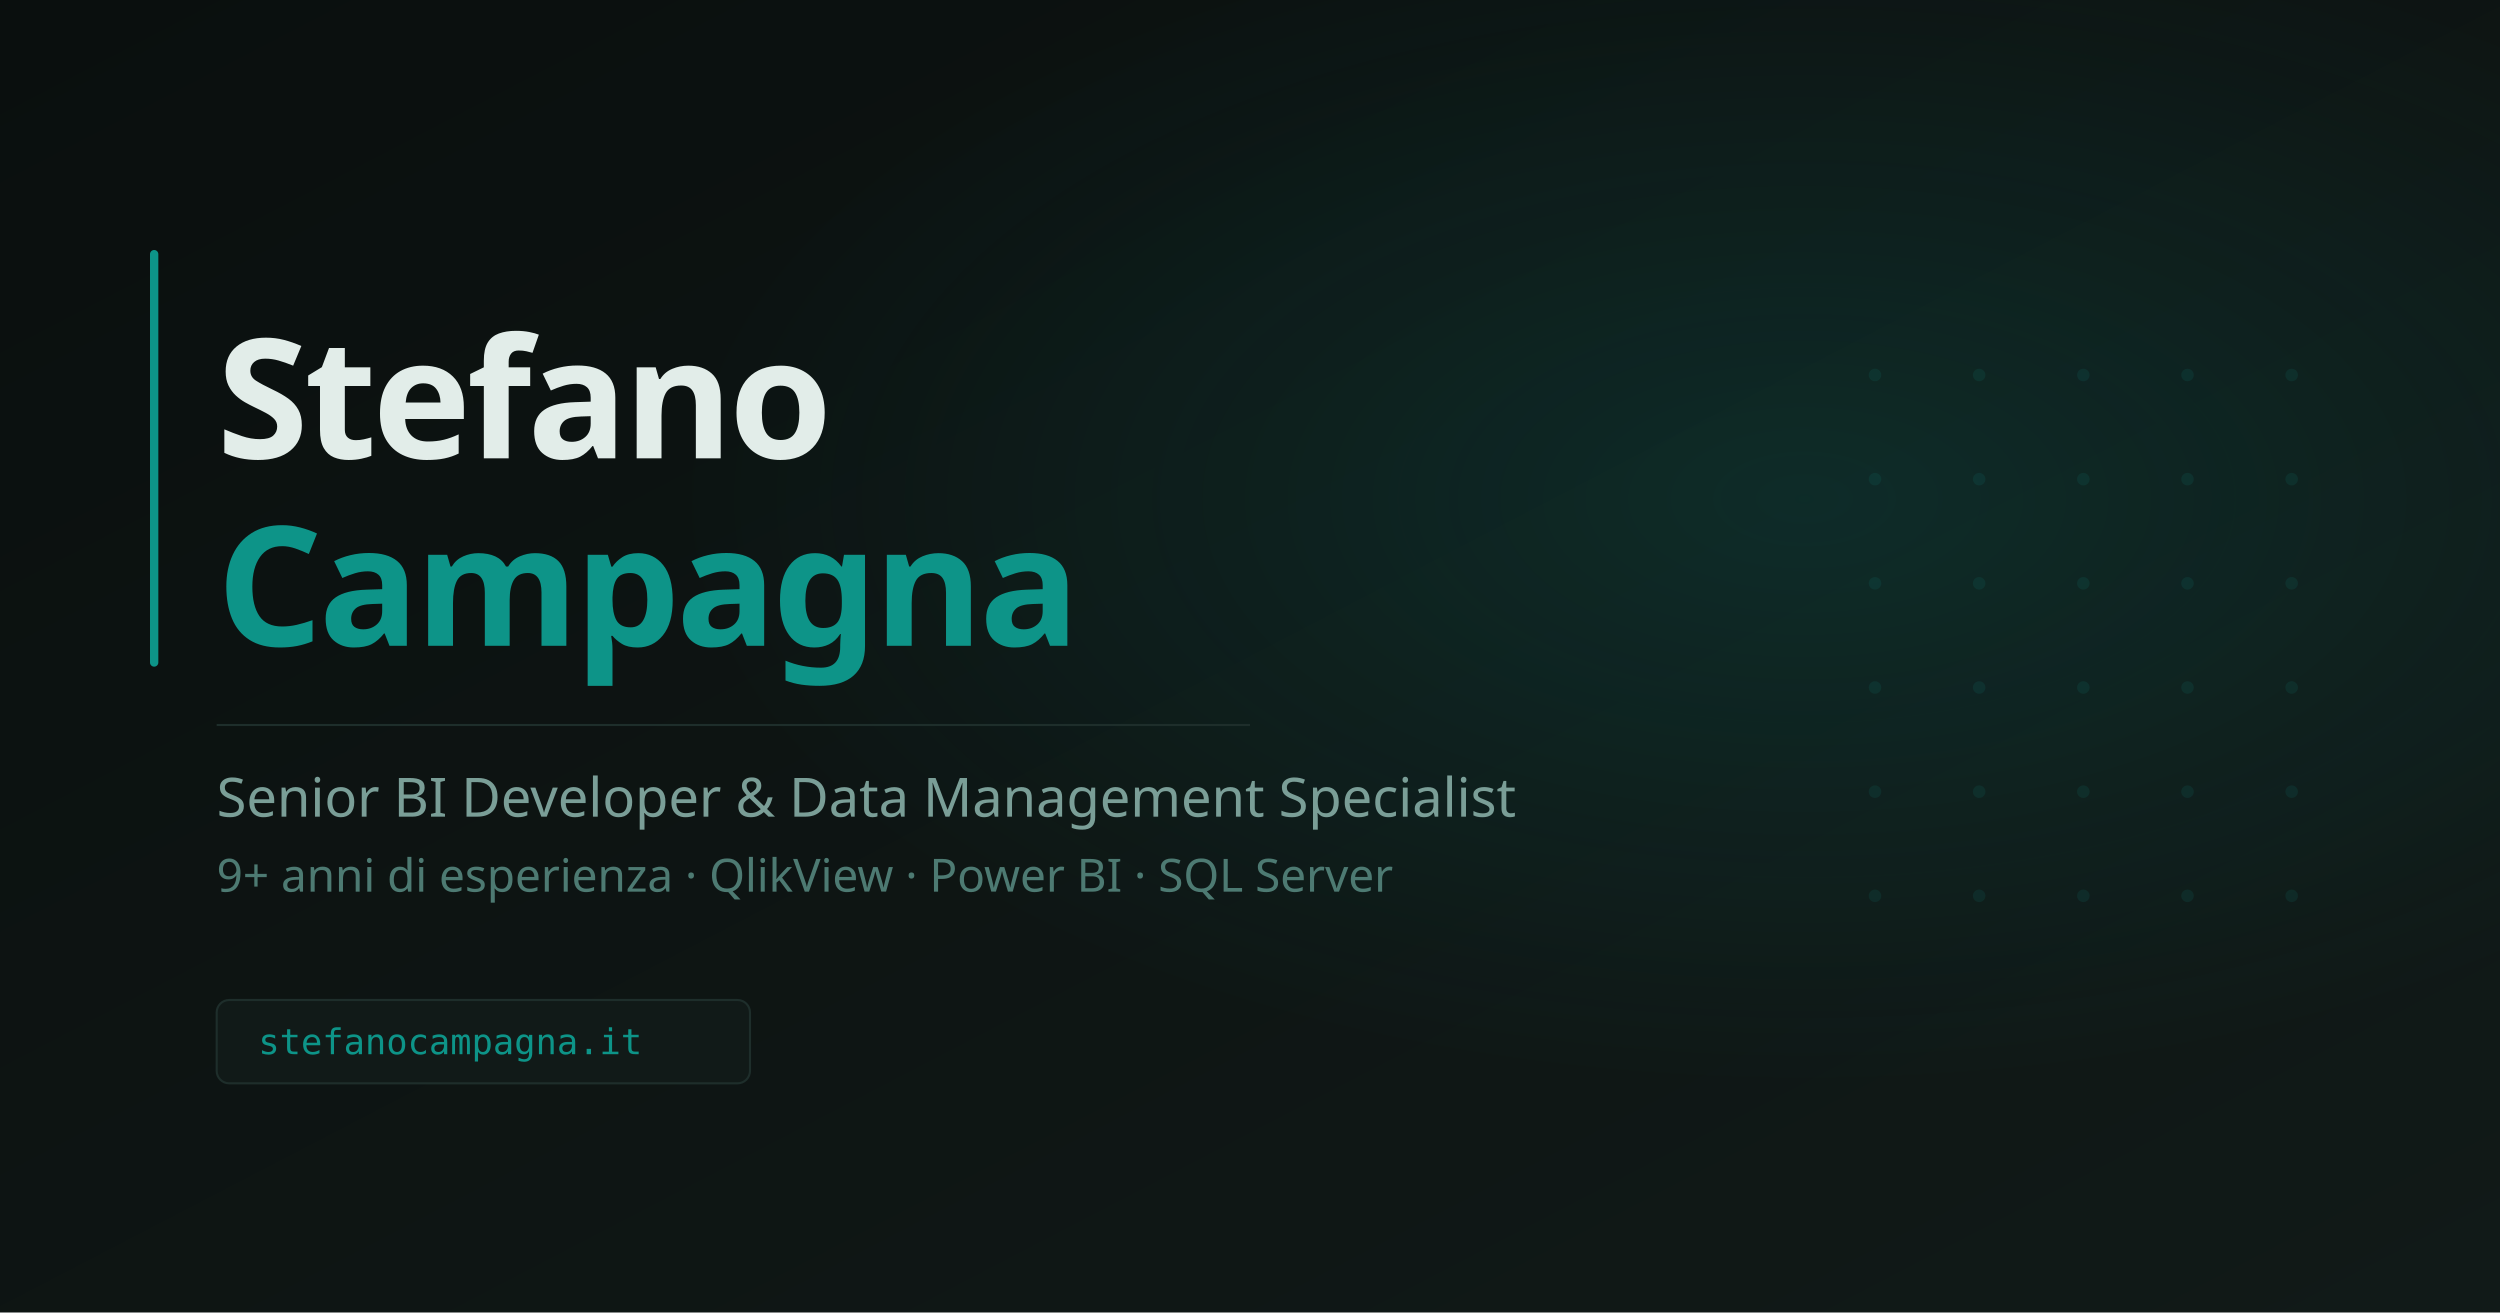
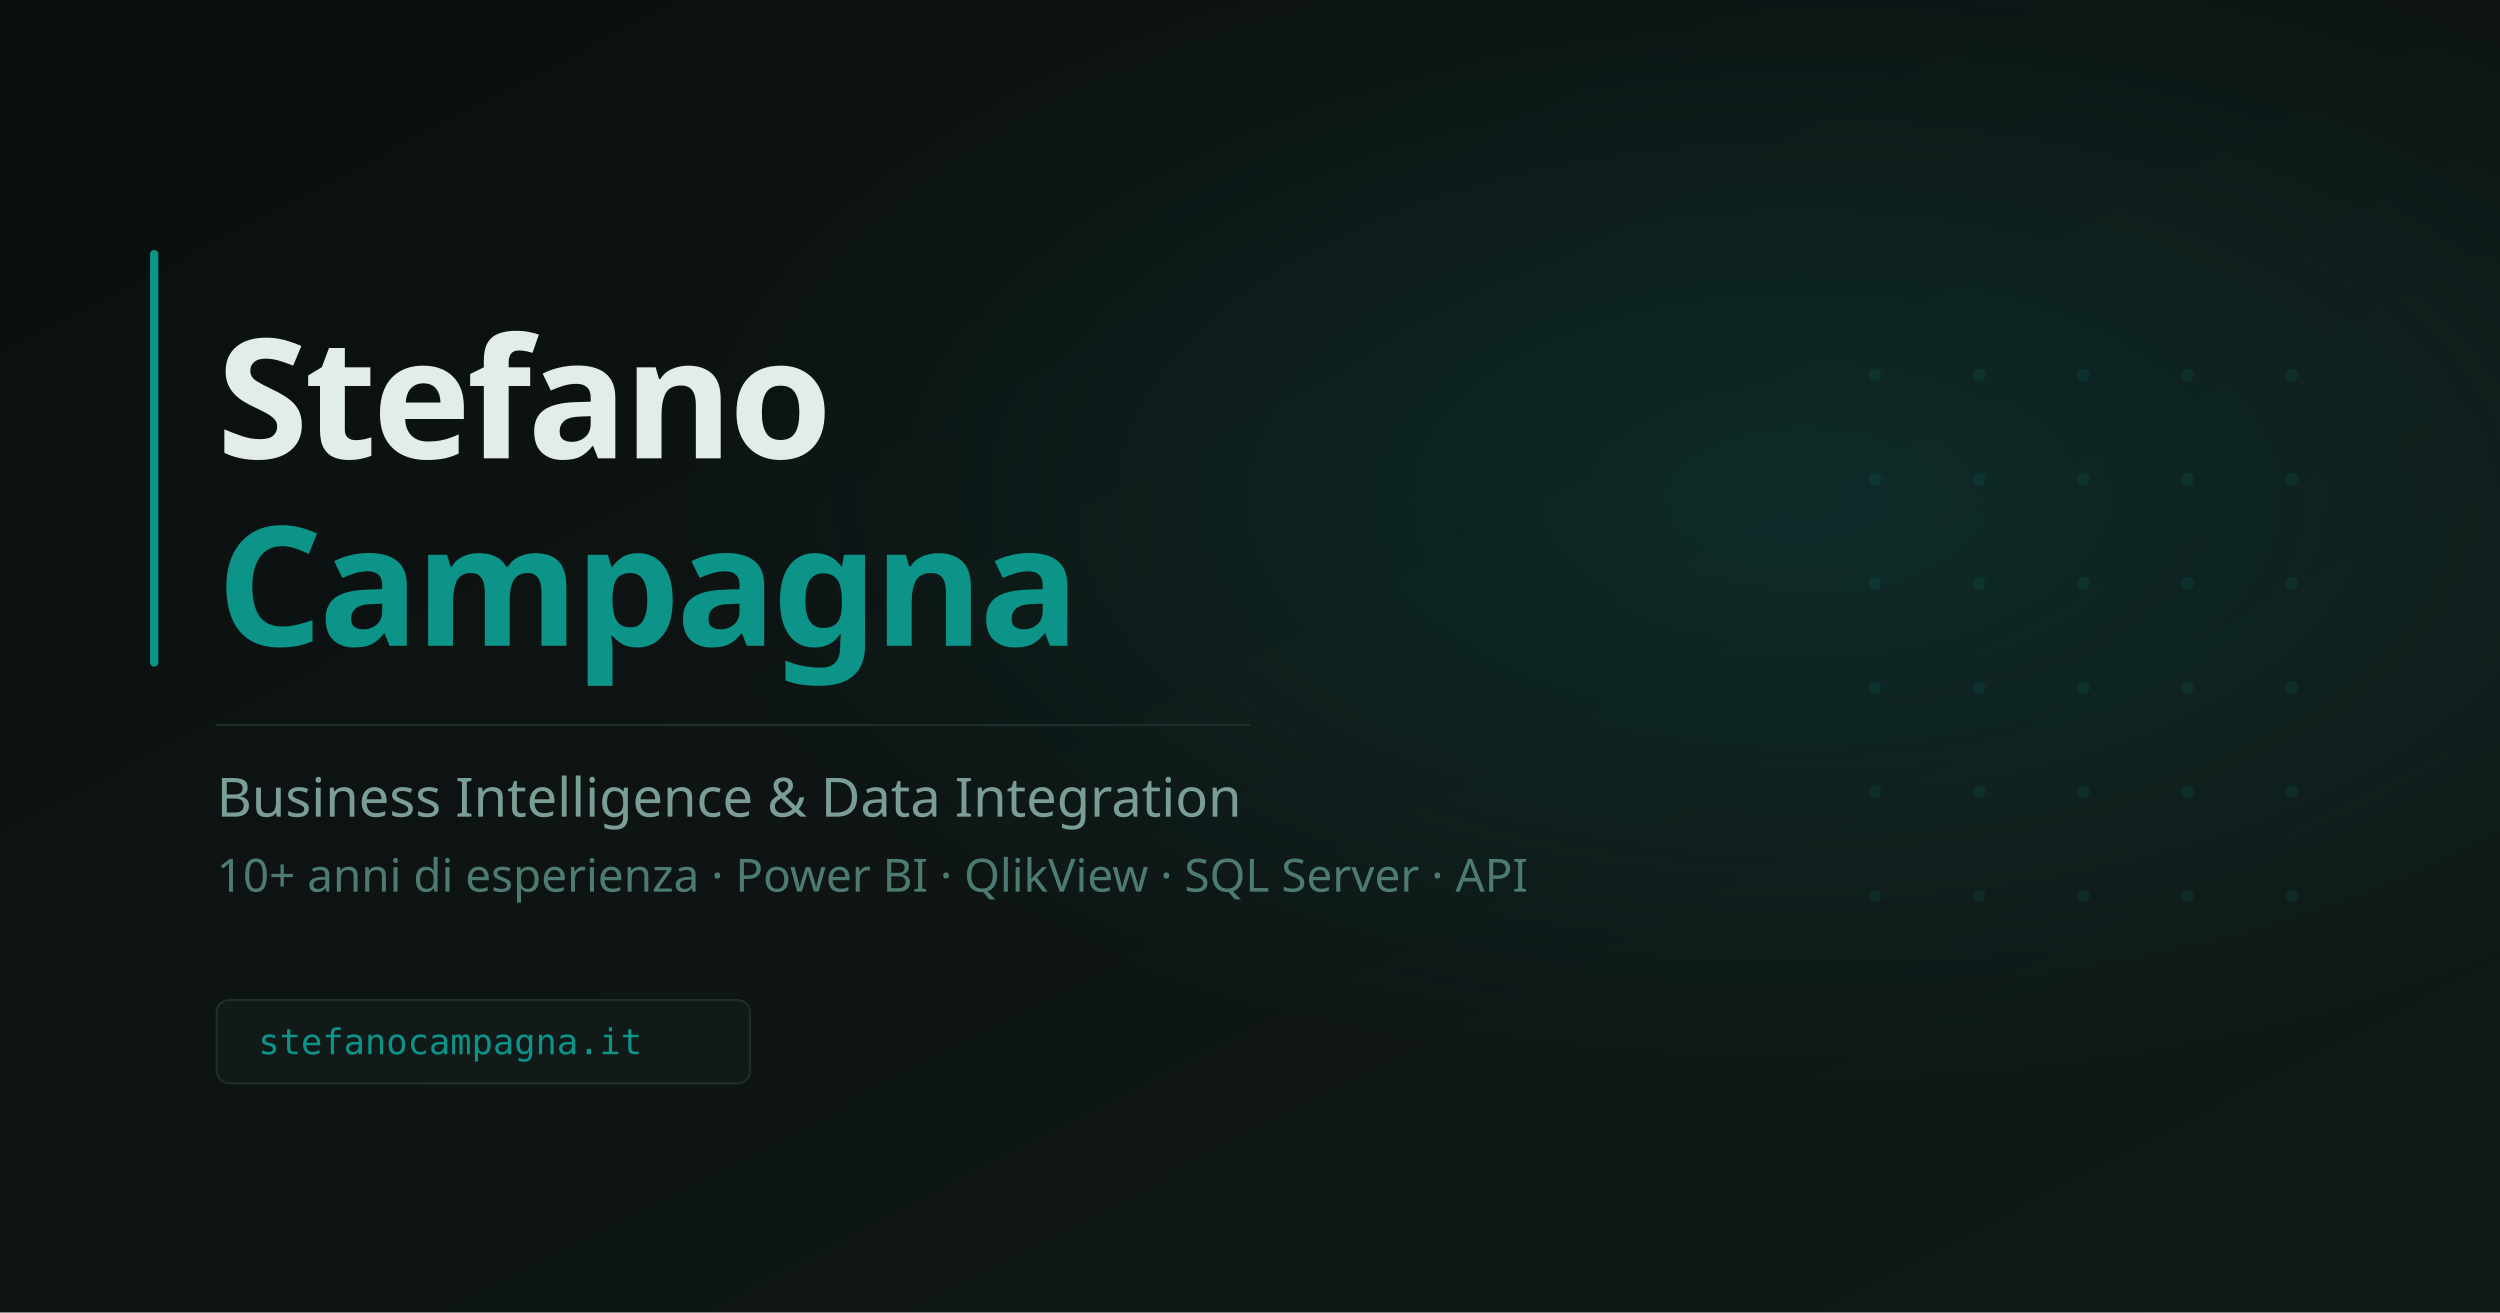
<svg xmlns="http://www.w3.org/2000/svg" width="1200" height="630" viewBox="0 0 1200 630">
  <defs>
    <linearGradient id="bg-grad" x1="0" y1="0" x2="1" y2="1">
      <stop offset="0%" stop-color="#0a0f0e" />
      <stop offset="100%" stop-color="#111a18" />
    </linearGradient>
    <radialGradient id="glow" cx="72%" cy="38%" r="45%">
      <stop offset="0%" stop-color="#0d9488" stop-opacity="0.18" />
      <stop offset="100%" stop-color="#0d9488" stop-opacity="0" />
    </radialGradient>
  </defs>
  <rect width="1200" height="630" fill="url(#bg-grad)" />
  <rect width="1200" height="630" fill="url(#glow)" />
  <rect x="72" y="120" width="4" height="200" rx="2" fill="#0d9488" />
  <text x="104" y="220" font-family="IBM Plex Sans, sans-serif" font-size="80" font-weight="700" fill="#e2ede9" letter-spacing="-2">Stefano</text>
  <text x="104" y="310" font-family="IBM Plex Sans, sans-serif" font-size="80" font-weight="700" fill="#0d9488" letter-spacing="-2">Campagna</text>
  <line x1="104" y1="348" x2="600" y2="348" stroke="#1e2e2b" stroke-width="1" />
-   <text x="104" y="392" font-family="IBM Plex Sans, sans-serif" font-size="26" font-weight="300" fill="#7a9e97" letter-spacing="0">Senior BI Developer &amp; Data Management Specialist</text>
-   <text x="104" y="428" font-family="IBM Plex Sans, sans-serif" font-size="22" font-weight="300" fill="#4d7a72">9+ anni di esperienza · QlikView · Power BI · SQL Server</text>
+   <text x="104" y="392" font-family="IBM Plex Sans, sans-serif" font-size="26" font-weight="300" fill="#7a9e97" letter-spacing="0">Business Intelligence &amp; Data Integration</text>
+   <text x="104" y="428" font-family="IBM Plex Sans, sans-serif" font-size="22" font-weight="300" fill="#4d7a72">10+ anni di esperienza · Power BI · QlikView · SQL Server · API</text>
  <rect x="104" y="480" width="256" height="40" rx="6" fill="#111a18" stroke="#1e2e2b" stroke-width="1" />
  <text x="124" y="506" font-family="IBM Plex Mono, monospace" font-size="17" fill="#0d9488">stefanocampagna.it</text>
  <g opacity="0.12">
    <circle cx="900" cy="180" r="3" fill="#0d9488" />
    <circle cx="950" cy="180" r="3" fill="#0d9488" />
    <circle cx="1000" cy="180" r="3" fill="#0d9488" />
    <circle cx="1050" cy="180" r="3" fill="#0d9488" />
    <circle cx="1100" cy="180" r="3" fill="#0d9488" />
    <circle cx="900" cy="230" r="3" fill="#0d9488" />
    <circle cx="950" cy="230" r="3" fill="#0d9488" />
    <circle cx="1000" cy="230" r="3" fill="#0d9488" />
    <circle cx="1050" cy="230" r="3" fill="#0d9488" />
    <circle cx="1100" cy="230" r="3" fill="#0d9488" />
    <circle cx="900" cy="280" r="3" fill="#0d9488" />
    <circle cx="950" cy="280" r="3" fill="#0d9488" />
    <circle cx="1000" cy="280" r="3" fill="#0d9488" />
    <circle cx="1050" cy="280" r="3" fill="#0d9488" />
    <circle cx="1100" cy="280" r="3" fill="#0d9488" />
    <circle cx="900" cy="330" r="3" fill="#0d9488" />
    <circle cx="950" cy="330" r="3" fill="#0d9488" />
    <circle cx="1000" cy="330" r="3" fill="#0d9488" />
    <circle cx="1050" cy="330" r="3" fill="#0d9488" />
    <circle cx="1100" cy="330" r="3" fill="#0d9488" />
    <circle cx="900" cy="380" r="3" fill="#0d9488" />
    <circle cx="950" cy="380" r="3" fill="#0d9488" />
    <circle cx="1000" cy="380" r="3" fill="#0d9488" />
    <circle cx="1050" cy="380" r="3" fill="#0d9488" />
    <circle cx="1100" cy="380" r="3" fill="#0d9488" />
    <circle cx="900" cy="430" r="3" fill="#0d9488" />
    <circle cx="950" cy="430" r="3" fill="#0d9488" />
    <circle cx="1000" cy="430" r="3" fill="#0d9488" />
    <circle cx="1050" cy="430" r="3" fill="#0d9488" />
    <circle cx="1100" cy="430" r="3" fill="#0d9488" />
  </g>
</svg>
